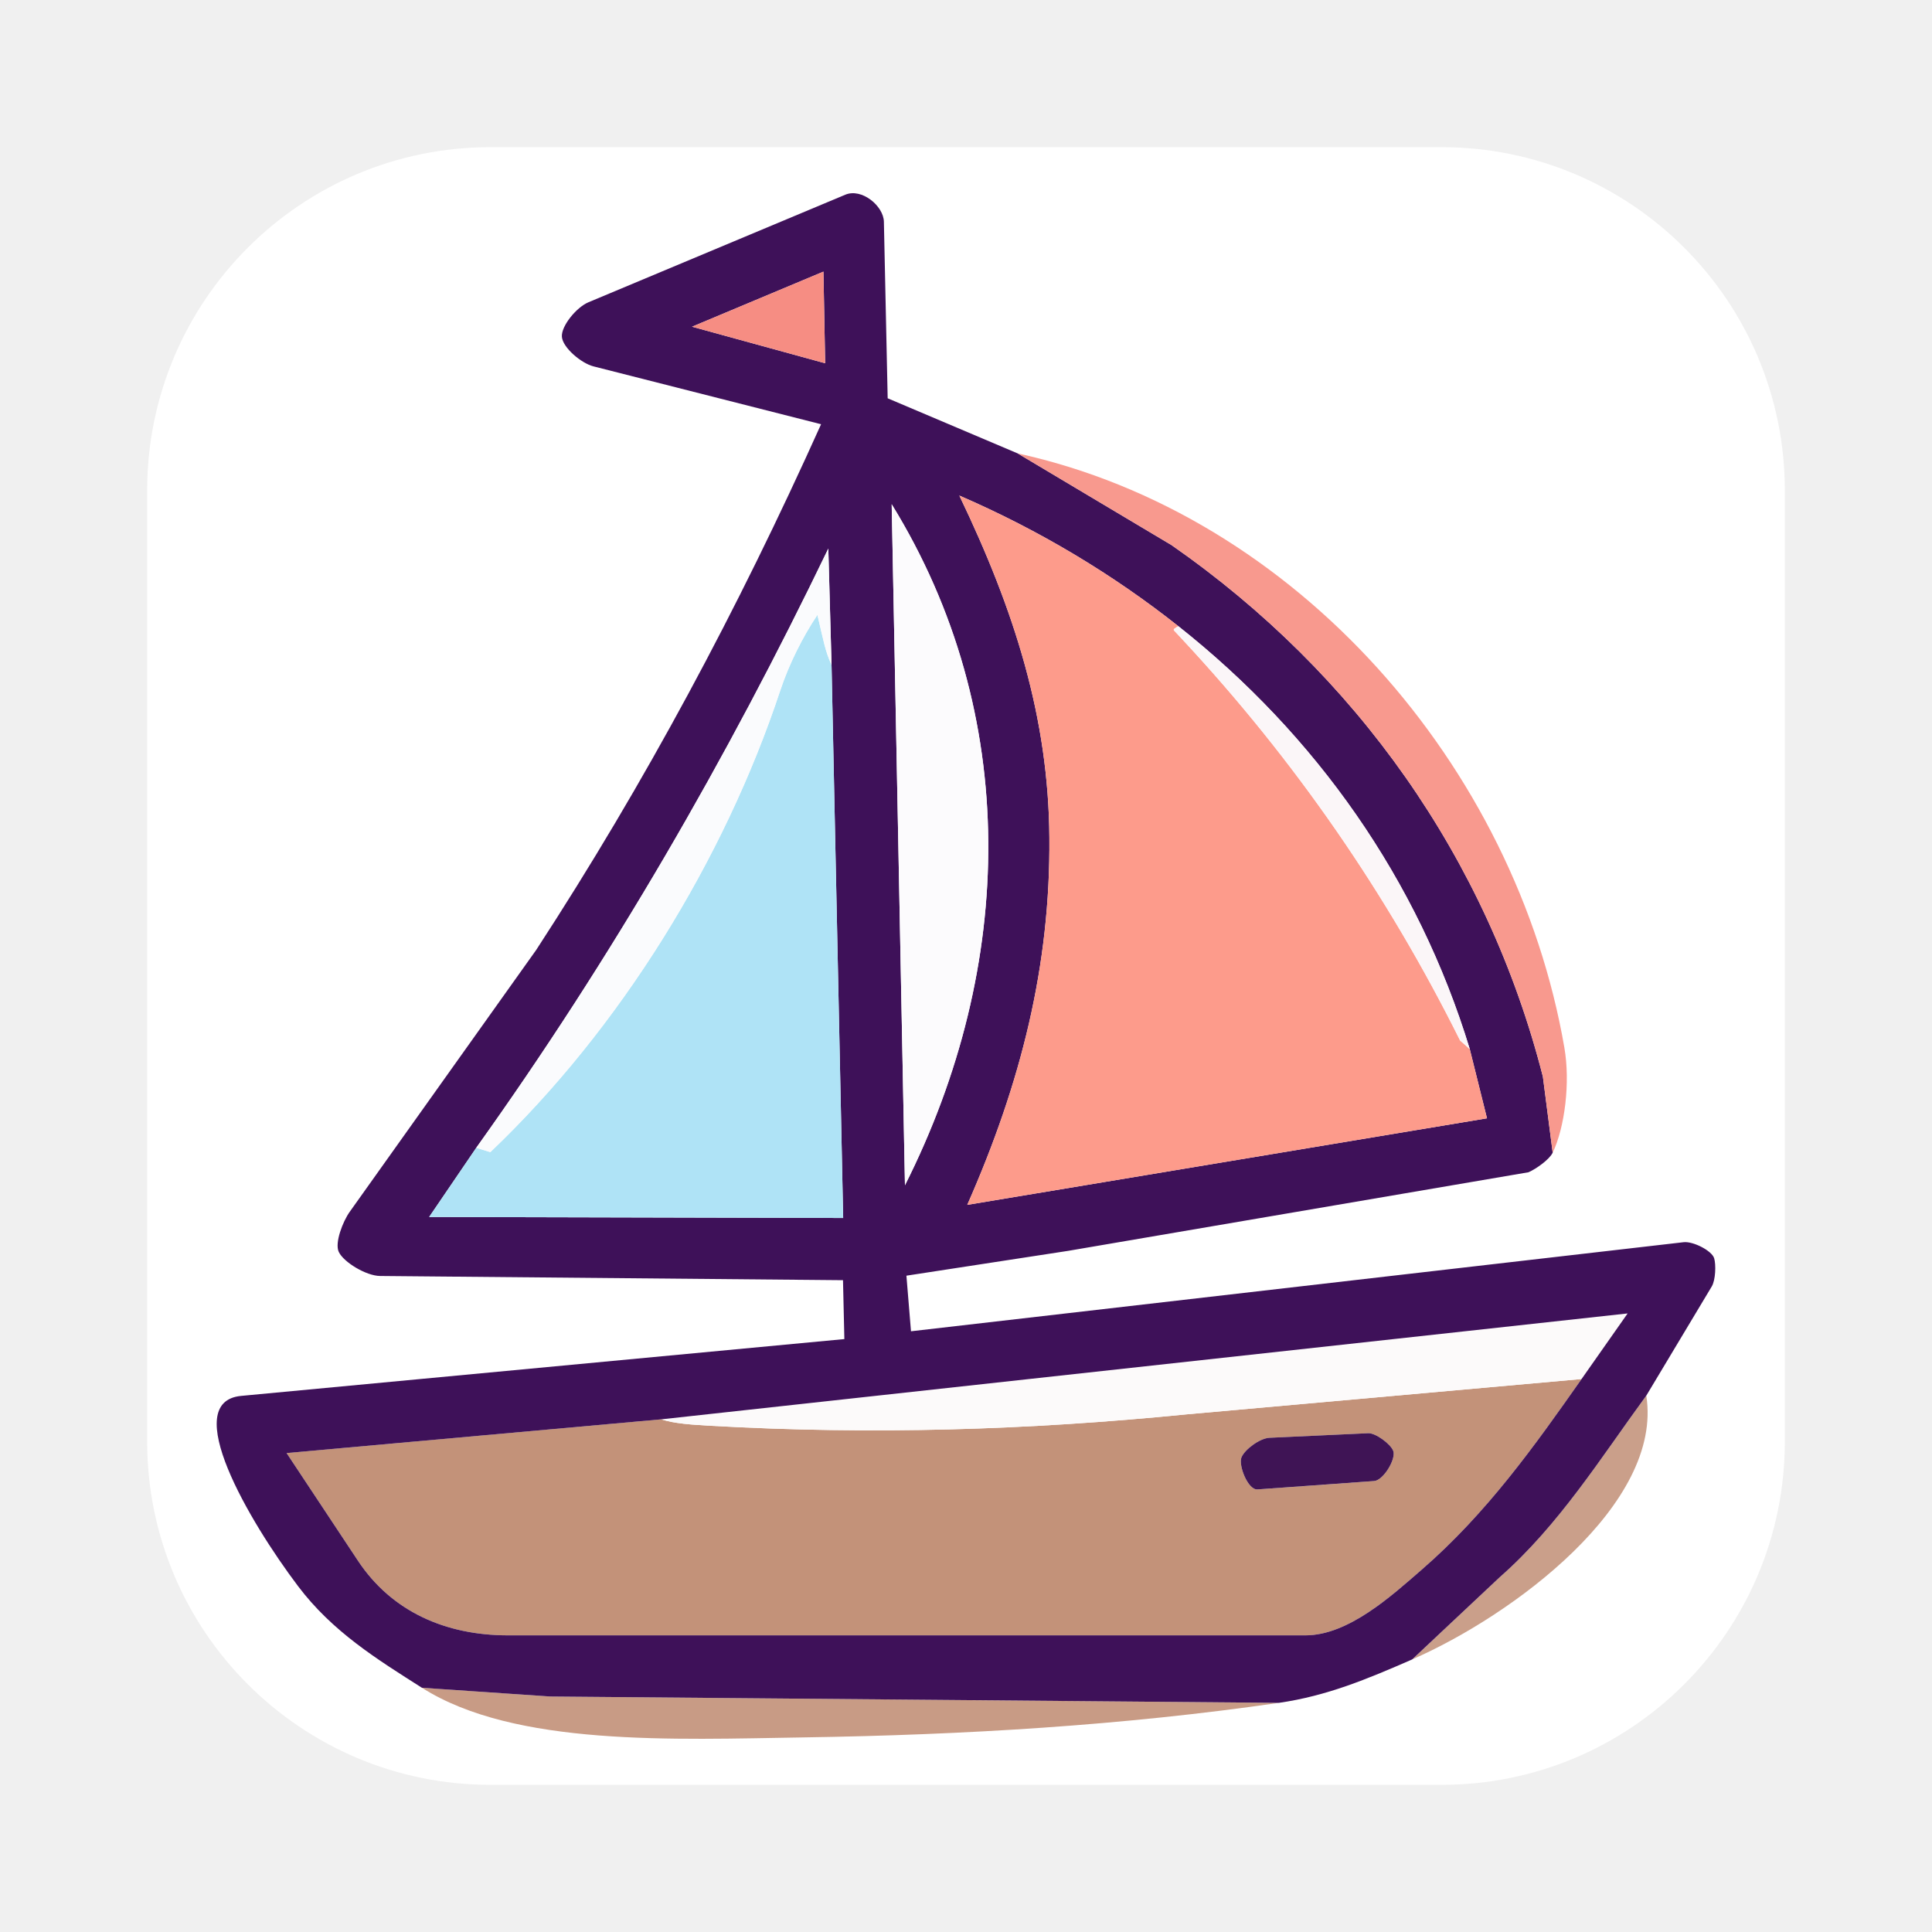
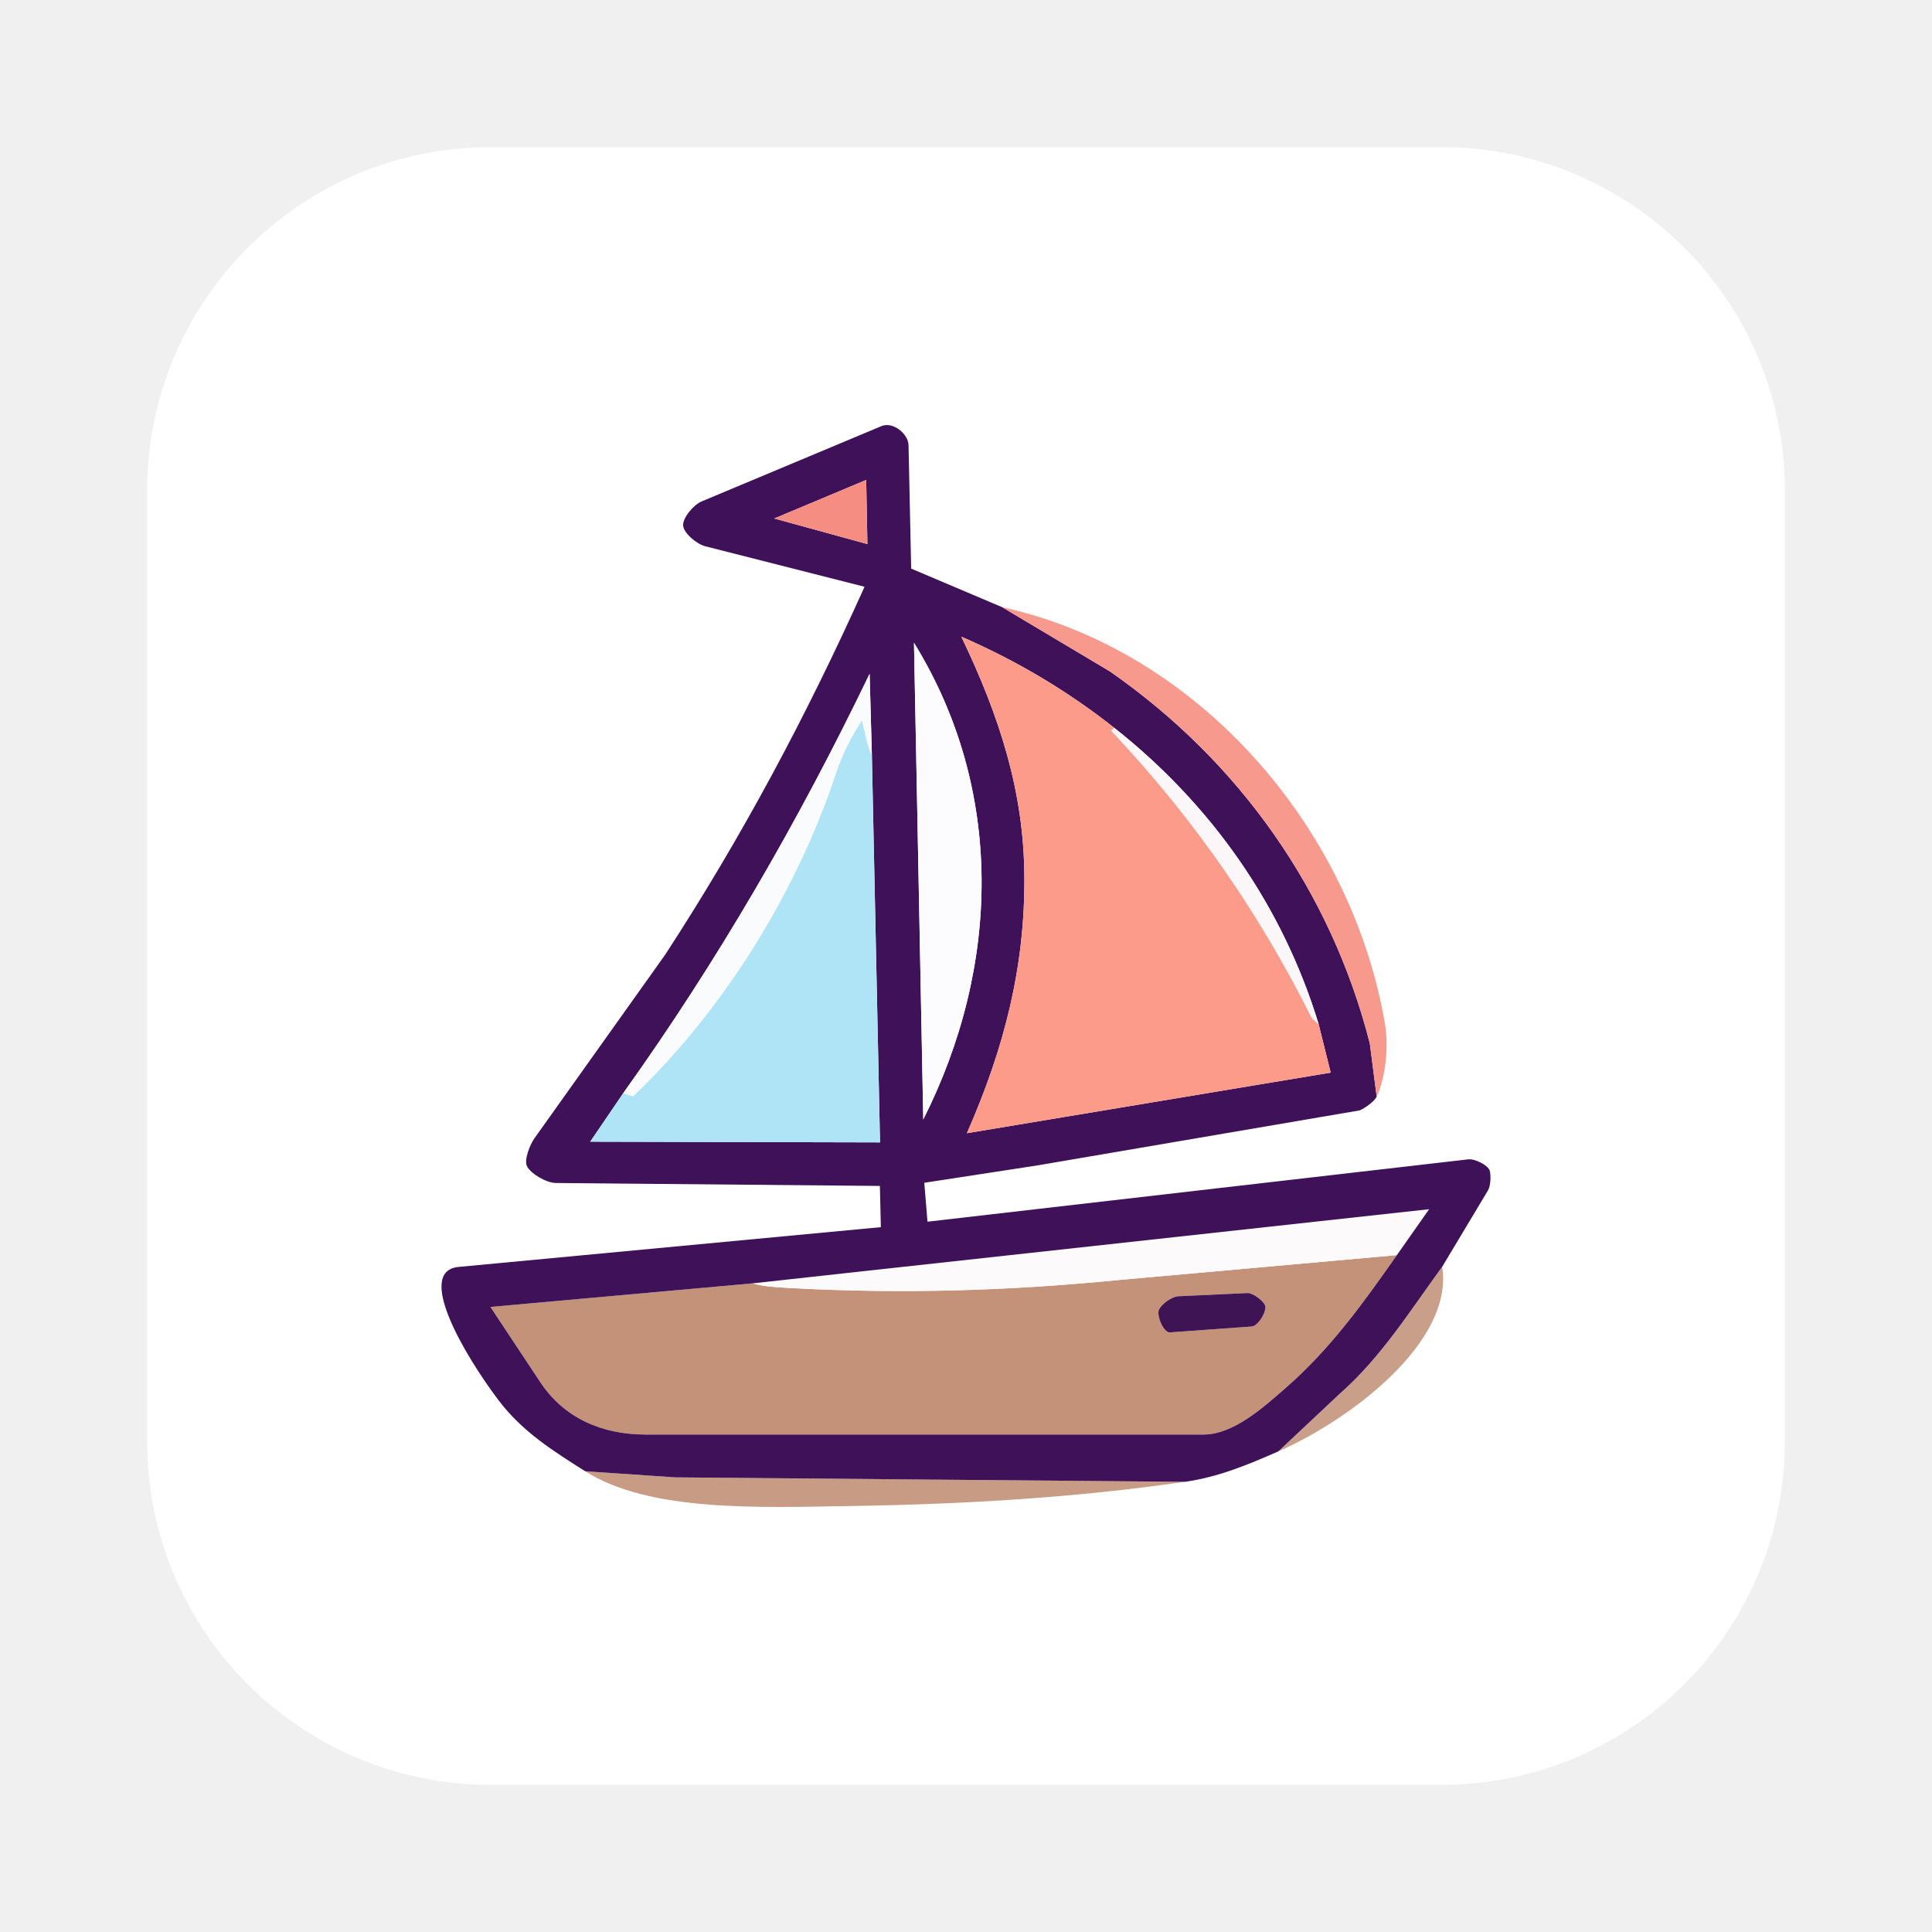
<svg xmlns="http://www.w3.org/2000/svg" width="512" height="512" viewBox="0 0 1024 1024">
  <rect x="78" y="78" width="868" height="868" rx="182" fill="#fff" />
-   <g transform="translate(102.4 102.4) scale(.8)">
+   <g transform="translate(225.28 225.28) scale(.56)">
    <path d="M719.341 1000.181c-103.56 14.976-207.803 21.222-314.973 22.895-85.666 1.34-191.342 6.195-252.808-32.887l85.077 5.794 482.712 4.198z" fill="#C89B85" />
    <path d="M807.61 971.415l57.907-54.383c39.458-34.679 67.012-79.155 97.194-120.379 11.307 71.774-88.576 145.715-155.11 174.762z" fill="#CA9F8A" />
    <path d="M919.823 785.645c-31.112 44.305-62.797 88.951-106.112 126.481-19.601 16.981-48.333 43.341-76.834 43.341H208.563c-41.284-0.017-77.047-15.727-99.422-49.468l-47.266-71.321 248.174-22.332c8.806 2.842 20.412 3.584 32.964 4.284 106.803 5.982 209.416 2.927 315.707-7.637l261.102-23.347z m-137.386 67.567c6.042-0.435 14.669-14.575 12.595-19.994-1.732-4.514-11.622-11.895-16.563-11.665l-65.433 3.029c-6.357 0.299-16.384 7.723-18.526 12.979-2.133 5.231 4.267 21.675 10.573 21.222l77.354-5.564z" fill="#C39279" />
    <path d="M919.823 785.645l-261.102 23.347c-106.291 10.564-208.904 13.611-315.707 7.637-12.544-0.7-24.158-1.442-32.964-4.284l640.297-70.169-30.524 43.469z" fill="#FCFAFA" />
    <path d="M546.234 172.39l102.007 60.8c122.171 85.077 209.041 207.59 245.956 352.102l6.494 50.389c-2.133 4.48-10.82 10.684-16.008 12.962l-304.964 52.07-107.195 16.461 3.029 36.83 511.854-59.008c6.332-0.734 18.722 5.615 20.258 10.607 1.28 4.164 0.99 14.413-1.587 18.714l-43.375 72.337c-30.182 41.233-57.736 85.7-97.194 120.379l-57.907 54.383c-29.978 13.09-56.473 24.166-88.277 28.766l-482.712-4.198-85.077-5.794c-29.807-18.952-59.281-37.137-82.073-67.328-32.853-43.52-78.694-122.18-37.683-126.046l399.632-37.64-0.905-39.014-306.713-2.79c-9.199-0.085-24.149-9.131-27.358-15.966-2.807-5.973 2.697-20.139 7.219-26.496L227.268 501.332c72.414-111.215 133.29-225.015 188.714-348.27l-150.784-38.332c-8.226-2.091-20.352-12.459-20.932-19.558s9.617-19.567 17.553-22.895L432.033 0.998c10.889-4.557 25.344 7.45 25.566 17.903l2.509 116.975 86.127 36.523z m-127.547-59.725l-1.143-60.706-87.04 36.488 88.192 24.218z m427.067 454.348C811.373 454.407 743.968 359.167 652.696 286.873c-43.119-34.15-91.989-63.582-145.109-86.545 36.659 76.356 59.11 147.2 59.648 226.636 0.725 84.872-18.696 162.287-54.391 243.285l344.328-57.344-11.426-45.892zM462.762 206.071l8.798 451.182c73.148-145.126 76.97-312.08-8.798-451.182zM187.537 632.438l-31.215 45.841 274.303 0.666-7.706-366.386-2.133-77.098c-67.26 139.588-143.633 271.684-233.25 396.97z m122.513 179.916L61.875 834.686l47.266 71.321c22.366 33.749 58.129 49.451 99.422 49.459h528.306c28.501 0.017 57.233-26.342 76.834-43.332 43.315-37.53 74.991-82.176 106.112-126.481l30.524-43.469-640.297 70.169z" fill="#3E1159" />
    <path d="M900.7 635.681l-6.494-50.389c-36.924-144.512-123.793-267.024-245.956-352.102l-102.007-60.8c184.413 40.363 329.958 206.984 362.196 393.719 3.994 23.108 0.307 52.676-7.731 69.572z" fill="#F8998E" />
    <path d="M652.696 286.873c-2.031 1.178-3.644 1.997-2.893 2.799l5.649 6.067c73.975 79.394 135.5 168.311 183.927 265.651l6.366 5.623 11.426 45.892-344.328 57.344c35.695-80.998 55.108-158.421 54.391-243.285-0.538-79.428-22.989-150.272-59.648-226.636 53.12 22.963 101.99 52.395 145.109 86.545z" fill="#FD9B8B" />
    <path d="M422.911 312.558l7.706 366.386-274.303-0.666 31.215-45.841 9.318 2.876c86.34-82.218 154.922-193.817 192.034-305.68 5.854-17.655 14.822-35.516 24.678-50.278 4.292 18.091 5.009 23.441 9.353 33.212z" fill="#AFE3F6" />
    <path d="M462.762 206.071c85.768 139.102 81.945 306.064 8.798 451.182L462.762 206.071z" fill="#FCFBFD" />
    <path d="M422.911 312.558c-4.343-9.771-5.06-15.121-9.353-33.212-9.856 14.771-18.824 32.623-24.678 50.278-37.111 111.863-105.694 223.453-192.034 305.68l-9.318-2.876c89.617-125.286 165.981-257.382 233.25-396.97l2.133 77.098z" fill="#FAFBFD" />
    <path d="M845.754 567.013l-6.366-5.623C790.953 464.059 729.428 375.133 655.461 295.739l-5.649-6.067c-0.751-0.802 0.862-1.63 2.893-2.799 91.272 72.294 158.677 167.535 193.058 280.14z" fill="#FBF6F8" />
    <path d="M418.687 112.665L330.495 88.456l87.048-36.497 1.143 60.706z" fill="#F68D83" />
    <path d="M782.437 853.212l-77.354 5.564c-6.298 0.452-12.706-15.983-10.573-21.222 2.142-5.257 12.16-12.681 18.526-12.979l65.433-3.029c4.932-0.23 14.831 7.151 16.563 11.665 2.074 5.419-6.545 19.558-12.595 19.994z" fill="#3F1455" />
  </g>
</svg>
